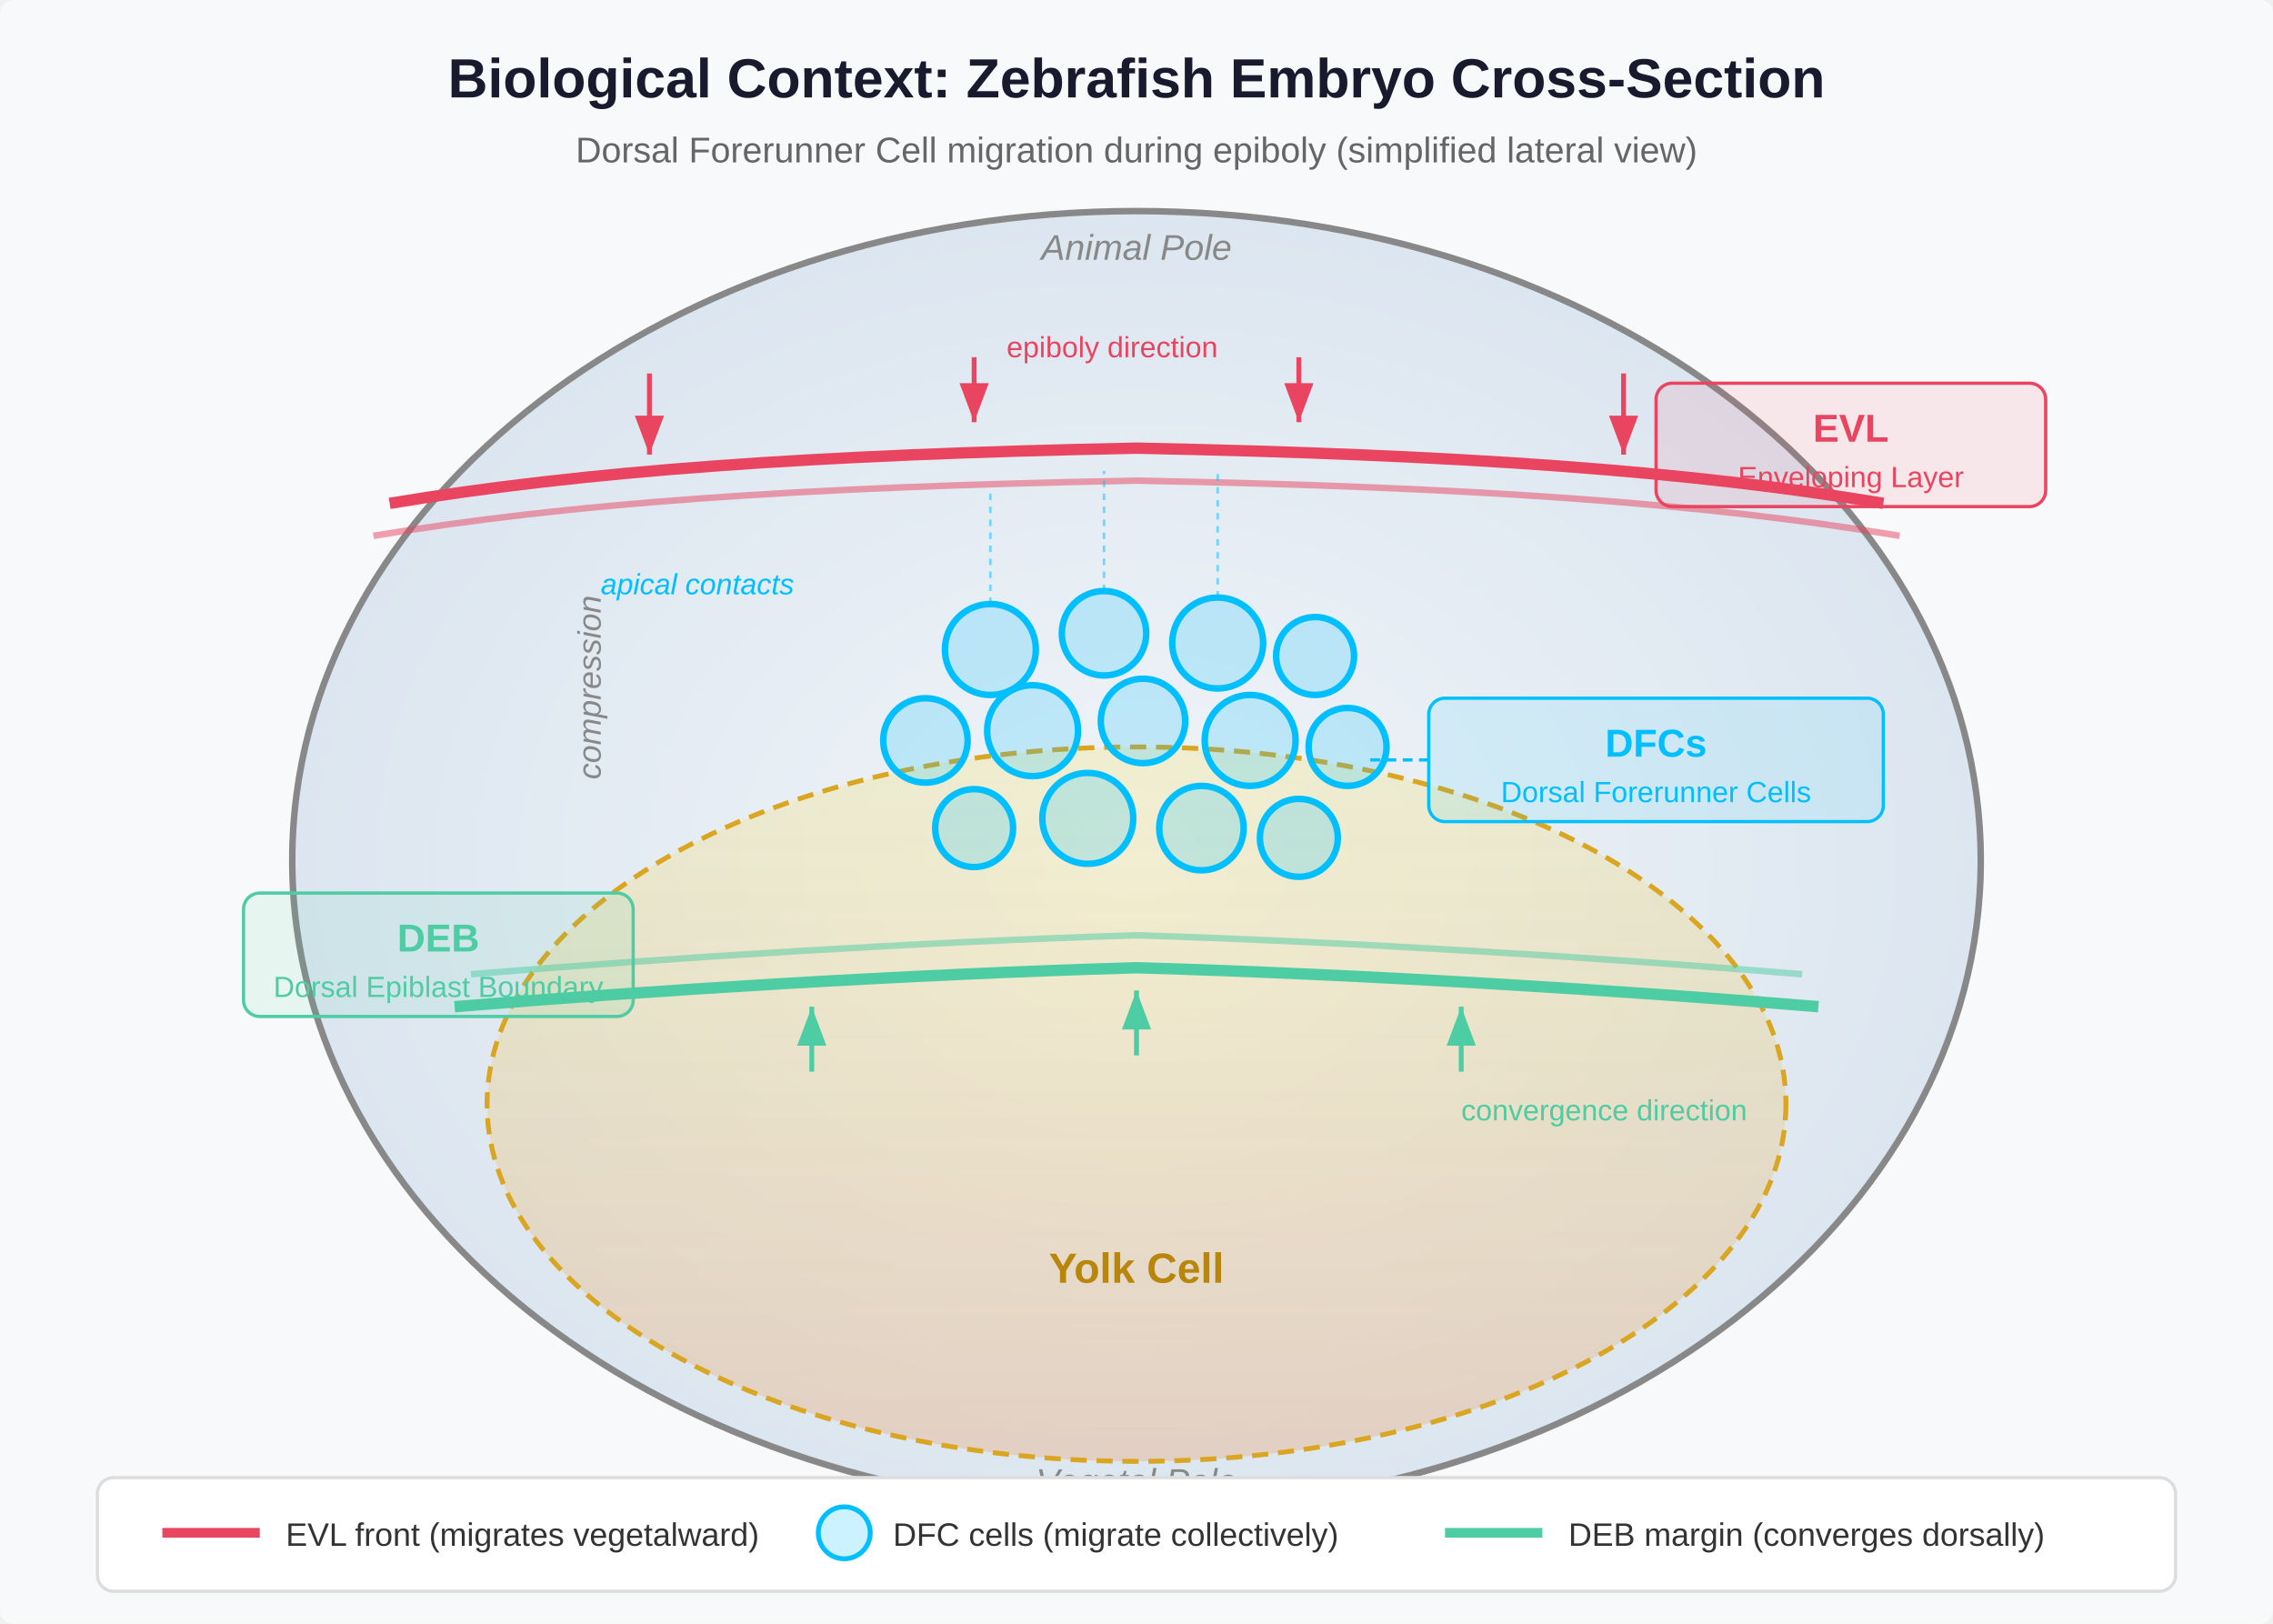
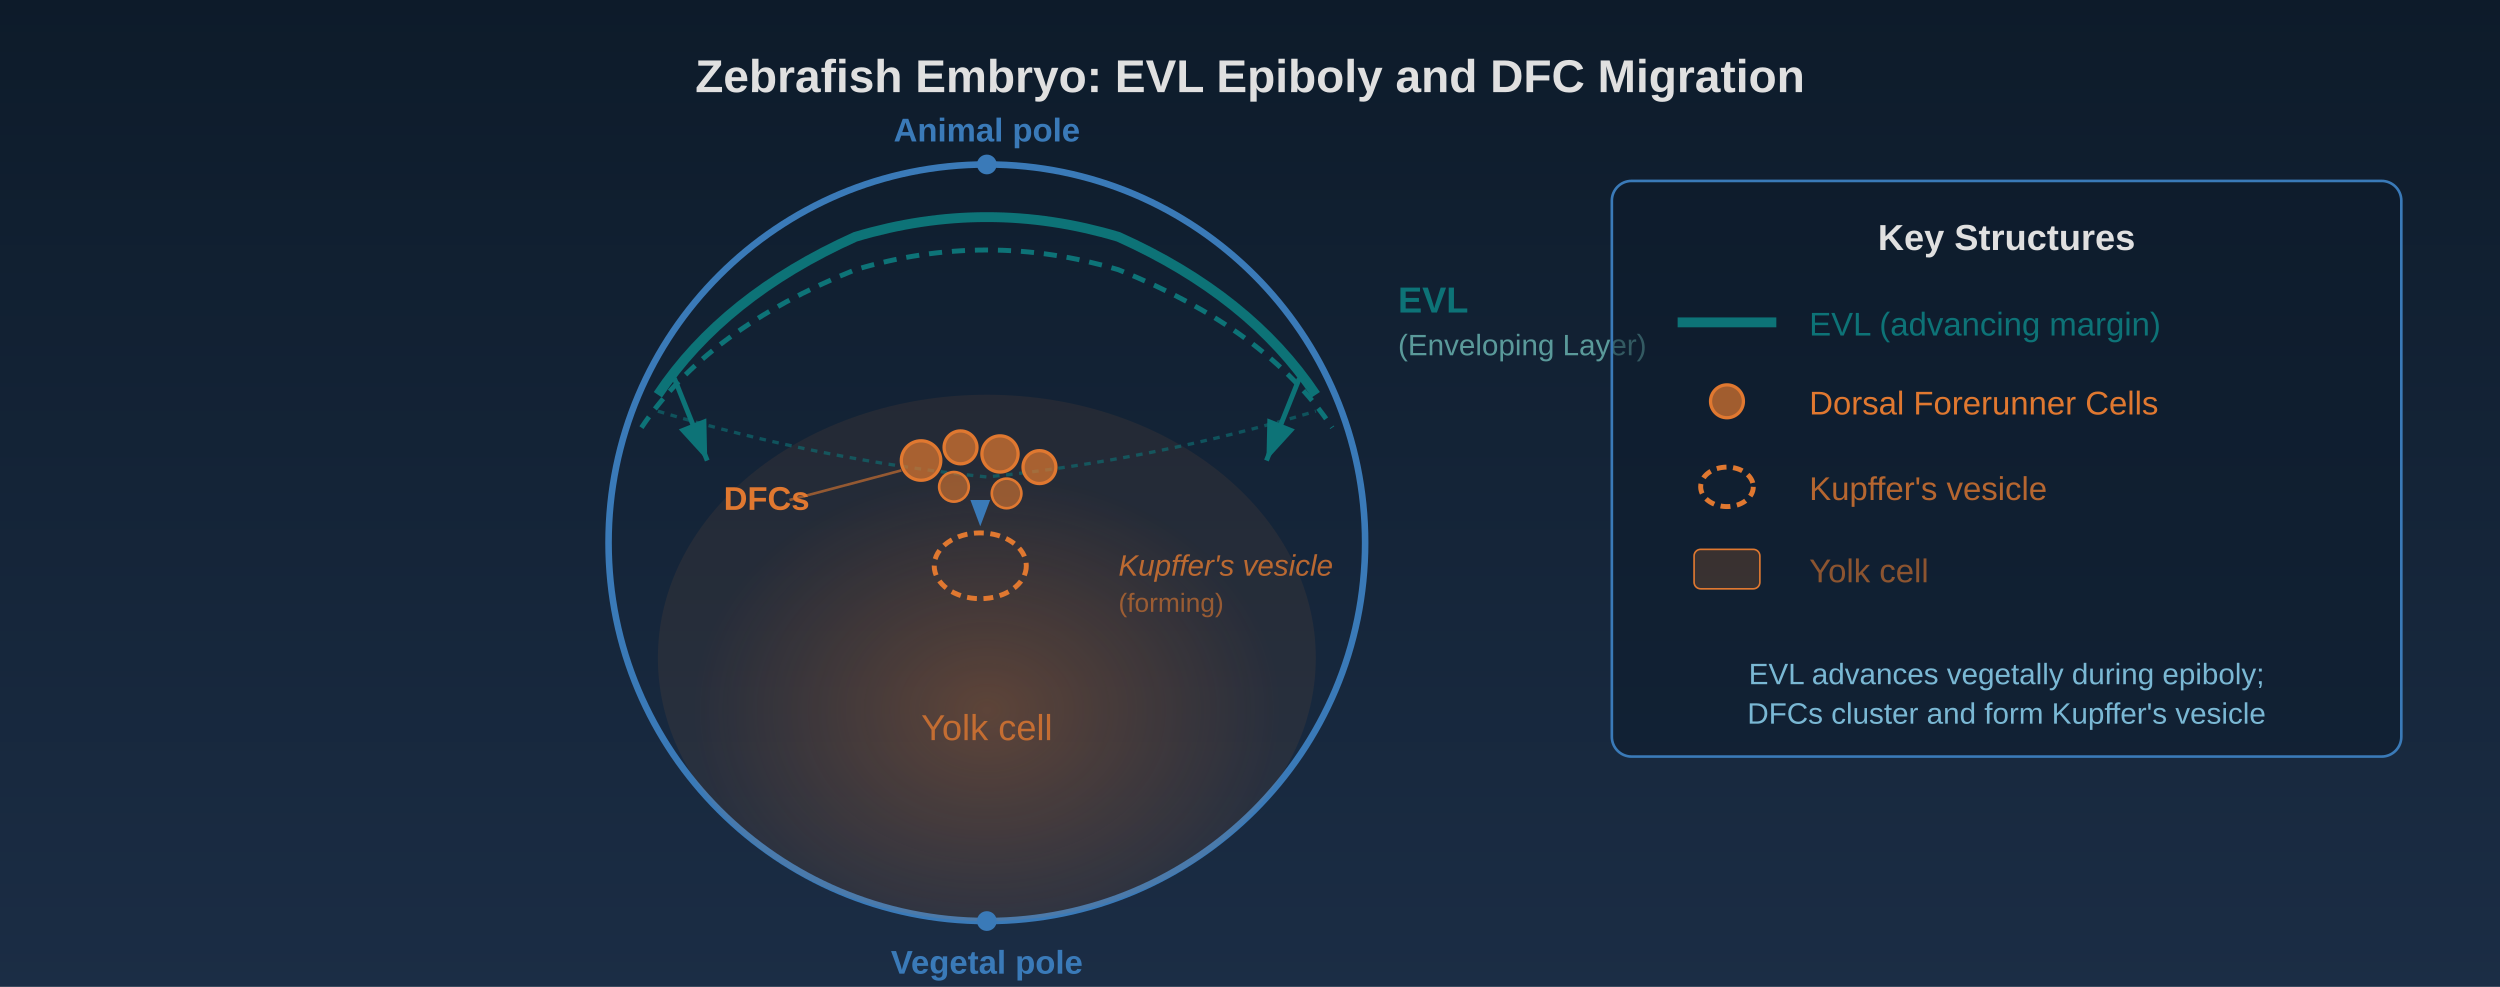
- <svg xmlns="http://www.w3.org/2000/svg" width="700" height="500" viewBox="0 0 700 500">
+ <svg xmlns="http://www.w3.org/2000/svg" width="760" height="300" viewBox="0 0 760 300">
  <defs>
-     <marker id="bioArrow" markerWidth="8" markerHeight="6" refX="8" refY="3" orient="auto">
-       <polygon points="0 0, 8 3, 0 6" fill="#e94560" />
+     <linearGradient id="bg" x1="0" y1="0" x2="0" y2="1">
+       <stop offset="0%" style="stop-color:#0d1b2a" />
+       <stop offset="100%" style="stop-color:#1b2d45" />
+     </linearGradient>
+     <radialGradient id="yolkGrad" cx="50%" cy="60%" r="45%">
+       <stop offset="0%" style="stop-color:#e07830;stop-opacity:0.35" />
+       <stop offset="100%" style="stop-color:#e07830;stop-opacity:0.08" />
+     </radialGradient>
+     <marker id="bioArr" markerWidth="8" markerHeight="6" refX="8" refY="3" orient="auto">
+       <polygon points="0 0,8 3,0 6" style="fill:#3a7ab8" />
    </marker>
-     <marker id="bioArrowGreen" markerWidth="8" markerHeight="6" refX="8" refY="3" orient="auto">
-       <polygon points="0 0, 8 3, 0 6" fill="#4ecca3" />
+     <marker id="bioArrGreen" markerWidth="8" markerHeight="6" refX="8" refY="3" orient="auto">
+       <polygon points="0 0,8 3,0 6" style="fill:#0d7377" />
    </marker>
-     <linearGradient id="yolkGrad" x1="50%" y1="0%" x2="50%" y2="100%">
-       <stop offset="0%" style="stop-color:#ffd700;stop-opacity:0.15" />
-       <stop offset="100%" style="stop-color:#f0883e;stop-opacity:0.25" />
-     </linearGradient>
-     <radialGradient id="embryoGrad" cx="50%" cy="50%" r="50%">
-       <stop offset="0%" style="stop-color:#f0f4f8" />
-       <stop offset="100%" style="stop-color:#dce6f0" />
-     </radialGradient>
-     <clipPath id="embryoClip">
-       <ellipse cx="350" cy="265" rx="260" ry="200" />
-     </clipPath>
  </defs>
-   <rect width="700" height="500" fill="#f8f9fa" rx="4" />
-   <text x="350" y="30" text-anchor="middle" fill="#1a1a2e" font-family="Arial, sans-serif" font-size="17" font-weight="bold">Biological Context: Zebrafish Embryo Cross-Section</text>
-   <text x="350" y="50" text-anchor="middle" fill="#666" font-family="Arial, sans-serif" font-size="11">Dorsal Forerunner Cell migration during epiboly (simplified lateral view)</text>
-   <ellipse cx="350" cy="265" rx="260" ry="200" fill="url(#embryoGrad)" stroke="#888" stroke-width="2" />
-   <text x="350" y="80" text-anchor="middle" fill="#888" font-family="Arial, sans-serif" font-size="11" font-style="italic">Animal Pole</text>
-   <text x="350" y="460" text-anchor="middle" fill="#888" font-family="Arial, sans-serif" font-size="11" font-style="italic">Vegetal Pole</text>
-   <ellipse cx="350" cy="340" rx="200" ry="110" fill="url(#yolkGrad)" stroke="#daa520" stroke-width="1.5" stroke-dasharray="5,3" clip-path="url(#embryoClip)" />
-   <text x="350" y="395" text-anchor="middle" fill="#b8860b" font-family="Arial, sans-serif" font-size="13" font-weight="bold">Yolk Cell</text>
-   <path d="M 120,155 C 180,145 250,140 350,138 C 450,140 520,145 580,155" fill="none" stroke="#e94560" stroke-width="3.5" />
-   <path d="M 115,165 C 175,155 245,150 350,148 C 455,150 525,155 585,165" fill="none" stroke="#e94560" stroke-width="2" stroke-opacity="0.5" />
-   <rect x="510" y="118" width="120" height="38" rx="5" fill="#e94560" fill-opacity="0.1" stroke="#e94560" stroke-width="1" />
-   <text x="570" y="136" text-anchor="middle" fill="#e94560" font-family="Arial, sans-serif" font-size="12" font-weight="bold">EVL</text>
-   <text x="570" y="150" text-anchor="middle" fill="#e94560" font-family="Arial, sans-serif" font-size="9">Enveloping Layer</text>
-   <line x1="200" y1="115" x2="200" y2="140" stroke="#e94560" stroke-width="1.5" marker-end="url(#bioArrow)" />
-   <line x1="300" y1="110" x2="300" y2="130" stroke="#e94560" stroke-width="1.5" marker-end="url(#bioArrow)" />
-   <line x1="400" y1="110" x2="400" y2="130" stroke="#e94560" stroke-width="1.5" marker-end="url(#bioArrow)" />
-   <line x1="500" y1="115" x2="500" y2="140" stroke="#e94560" stroke-width="1.5" marker-end="url(#bioArrow)" />
-   <text x="310" y="110" fill="#e94560" font-family="Arial, sans-serif" font-size="9">epiboly direction</text>
-   <circle cx="305" cy="200" r="14" fill="rgba(0,191,255,0.2)" stroke="#00bfff" stroke-width="2" />
-   <circle cx="340" cy="195" r="13" fill="rgba(0,191,255,0.2)" stroke="#00bfff" stroke-width="2" />
-   <circle cx="375" cy="198" r="14" fill="rgba(0,191,255,0.2)" stroke="#00bfff" stroke-width="2" />
-   <circle cx="405" cy="202" r="12" fill="rgba(0,191,255,0.2)" stroke="#00bfff" stroke-width="2" />
-   <circle cx="285" cy="228" r="13" fill="rgba(0,191,255,0.2)" stroke="#00bfff" stroke-width="2" />
-   <circle cx="318" cy="225" r="14" fill="rgba(0,191,255,0.2)" stroke="#00bfff" stroke-width="2" />
-   <circle cx="352" cy="222" r="13" fill="rgba(0,191,255,0.2)" stroke="#00bfff" stroke-width="2" />
-   <circle cx="385" cy="228" r="14" fill="rgba(0,191,255,0.2)" stroke="#00bfff" stroke-width="2" />
-   <circle cx="415" cy="230" r="12" fill="rgba(0,191,255,0.2)" stroke="#00bfff" stroke-width="2" />
-   <circle cx="300" cy="255" r="12" fill="rgba(0,191,255,0.2)" stroke="#00bfff" stroke-width="2" />
-   <circle cx="335" cy="252" r="14" fill="rgba(0,191,255,0.2)" stroke="#00bfff" stroke-width="2" />
-   <circle cx="370" cy="255" r="13" fill="rgba(0,191,255,0.2)" stroke="#00bfff" stroke-width="2" />
-   <circle cx="400" cy="258" r="12" fill="rgba(0,191,255,0.2)" stroke="#00bfff" stroke-width="2" />
-   <rect x="440" y="215" width="140" height="38" rx="5" fill="#00bfff" fill-opacity="0.1" stroke="#00bfff" stroke-width="1" />
-   <text x="510" y="233" text-anchor="middle" fill="#00bfff" font-family="Arial, sans-serif" font-size="12" font-weight="bold">DFCs</text>
-   <text x="510" y="247" text-anchor="middle" fill="#00bfff" font-family="Arial, sans-serif" font-size="9">Dorsal Forerunner Cells</text>
-   <line x1="440" y1="234" x2="420" y2="234" stroke="#00bfff" stroke-width="1" stroke-dasharray="3,2" />
-   <line x1="305" y1="186" x2="305" y2="150" stroke="#00bfff" stroke-width="0.8" stroke-dasharray="2,2" stroke-opacity="0.5" />
-   <line x1="340" y1="182" x2="340" y2="145" stroke="#00bfff" stroke-width="0.8" stroke-dasharray="2,2" stroke-opacity="0.5" />
-   <line x1="375" y1="184" x2="375" y2="145" stroke="#00bfff" stroke-width="0.8" stroke-dasharray="2,2" stroke-opacity="0.5" />
-   <text x="185" y="183" fill="#00bfff" font-family="Arial, sans-serif" font-size="9" font-style="italic">apical contacts</text>
-   <path d="M 140,310 C 200,305 280,300 350,298 C 420,300 500,305 560,310" fill="none" stroke="#4ecca3" stroke-width="3.5" />
-   <path d="M 145,300 C 205,295 285,290 350,288 C 415,290 495,295 555,300" fill="none" stroke="#4ecca3" stroke-width="2" stroke-opacity="0.5" />
-   <rect x="75" y="275" width="120" height="38" rx="5" fill="#4ecca3" fill-opacity="0.1" stroke="#4ecca3" stroke-width="1" />
-   <text x="135" y="293" text-anchor="middle" fill="#4ecca3" font-family="Arial, sans-serif" font-size="12" font-weight="bold">DEB</text>
-   <text x="135" y="307" text-anchor="middle" fill="#4ecca3" font-family="Arial, sans-serif" font-size="9">Dorsal Epiblast Boundary</text>
-   <line x1="250" y1="330" x2="250" y2="310" stroke="#4ecca3" stroke-width="1.5" marker-end="url(#bioArrowGreen)" />
-   <line x1="350" y1="325" x2="350" y2="305" stroke="#4ecca3" stroke-width="1.5" marker-end="url(#bioArrowGreen)" />
-   <line x1="450" y1="330" x2="450" y2="310" stroke="#4ecca3" stroke-width="1.5" marker-end="url(#bioArrowGreen)" />
-   <text x="450" y="345" fill="#4ecca3" font-family="Arial, sans-serif" font-size="9">convergence direction</text>
-   <text x="185" y="240" fill="#888" font-family="Arial, sans-serif" font-size="10" font-style="italic" transform="rotate(-90, 185, 240)">compression</text>
-   <rect x="30" y="455" width="640" height="35" rx="5" fill="#fff" stroke="#ddd" stroke-width="1" />
-   <line x1="50" y1="472" x2="80" y2="472" stroke="#e94560" stroke-width="3" />
-   <text x="88" y="476" fill="#333" font-family="Arial, sans-serif" font-size="10">EVL front (migrates vegetalward)</text>
-   <circle cx="260" cy="472" r="8" fill="rgba(0,191,255,0.2)" stroke="#00bfff" stroke-width="1.5" />
-   <text x="275" y="476" fill="#333" font-family="Arial, sans-serif" font-size="10">DFC cells (migrate collectively)</text>
-   <line x1="445" y1="472" x2="475" y2="472" stroke="#4ecca3" stroke-width="3" />
-   <text x="483" y="476" fill="#333" font-family="Arial, sans-serif" font-size="10">DEB margin (converges dorsally)</text>
+   <rect width="760" height="300" style="fill:url(#bg)" />
+   <text x="380" y="28" style="font-family:Arial,sans-serif;font-size:14px;fill:#e0e0e0;text-anchor:middle;font-weight:bold">Zebrafish Embryo: EVL Epiboly and DFC Migration</text>
+   <circle cx="300" cy="165" r="115" style="fill:none;stroke:#3a7ab8;stroke-width:2" />
+   <ellipse cx="300" cy="200" rx="100" ry="80" style="fill:url(#yolkGrad);stroke:none" />
+   <text x="300" y="225" style="font-family:Arial,sans-serif;font-size:11px;fill:#e07830;text-anchor:middle;fill-opacity:0.8">Yolk cell</text>
+   <circle cx="300" cy="50" r="3" style="fill:#3a7ab8" />
+   <text x="300" y="43" style="font-family:Arial,sans-serif;font-size:10px;fill:#3a7ab8;text-anchor:middle;font-weight:bold">Animal pole</text>
+   <circle cx="300" cy="280" r="3" style="fill:#3a7ab8" />
+   <text x="300" y="296" style="font-family:Arial,sans-serif;font-size:10px;fill:#3a7ab8;text-anchor:middle;font-weight:bold">Vegetal pole</text>
+   <path d="M 200 120 Q 220 90 260 72 Q 300 60 340 72 Q 380 90 400 120" style="fill:none;stroke:#0d7377;stroke-width:3" />
+   <path d="M 195 130 Q 215 100 260 82 Q 300 70 340 82 Q 385 100 405 130" style="fill:none;stroke:#0d7377;stroke-width:1.5;stroke-dasharray:4,3" />
+   <line x1="205" y1="115" x2="215" y2="140" style="stroke:#0d7377;stroke-width:1.5;marker-end:url(#bioArrGreen)" />
+   <line x1="395" y1="115" x2="385" y2="140" style="stroke:#0d7377;stroke-width:1.5;marker-end:url(#bioArrGreen)" />
+   <text x="425" y="95" style="font-family:Arial,sans-serif;font-size:11px;fill:#0d7377;font-weight:bold">EVL</text>
+   <text x="425" y="108" style="font-family:Arial,sans-serif;font-size:9px;fill:#5a9a9a">(Enveloping Layer)</text>
+   <path d="M 200 125 Q 250 140 300 145 Q 350 140 400 125" style="fill:none;stroke:#0d7377;stroke-width:1;stroke-dasharray:2,2;stroke-opacity:0.6" />
+   <circle cx="280" cy="140" r="6" style="fill:#e07830;fill-opacity:0.7;stroke:#e07830;stroke-width:1" />
+   <circle cx="292" cy="136" r="5" style="fill:#e07830;fill-opacity:0.7;stroke:#e07830;stroke-width:1" />
+   <circle cx="304" cy="138" r="5.5" style="fill:#e07830;fill-opacity:0.7;stroke:#e07830;stroke-width:1" />
+   <circle cx="316" cy="142" r="5" style="fill:#e07830;fill-opacity:0.7;stroke:#e07830;stroke-width:1" />
+   <circle cx="290" cy="148" r="4.5" style="fill:#e07830;fill-opacity:0.6;stroke:#e07830;stroke-width:0.8" />
+   <circle cx="306" cy="150" r="4.5" style="fill:#e07830;fill-opacity:0.6;stroke:#e07830;stroke-width:0.8" />
+   <text x="220" y="155" style="font-family:Arial,sans-serif;font-size:10px;fill:#e07830;font-weight:bold">DFCs</text>
+   <line x1="240" y1="152" x2="274" y2="143" style="stroke:#e07830;stroke-width:0.8;stroke-opacity:0.6" />
+   <ellipse cx="298" cy="172" rx="14" ry="10" style="fill:none;stroke:#e07830;stroke-width:1.5;stroke-dasharray:3,2" />
+   <text x="340" y="175" style="font-family:Arial,sans-serif;font-size:9px;fill:#e07830;fill-opacity:0.8;font-style:italic">Kupffer's vesicle</text>
+   <text x="340" y="186" style="font-family:Arial,sans-serif;font-size:8px;fill:#e07830;fill-opacity:0.6">(forming)</text>
+   <line x1="298" y1="155" x2="298" y2="160" style="stroke:#e07830;stroke-width:1;marker-end:url(#bioArr);stroke-opacity:0" />
+   <rect x="490" y="55" width="240" height="175" rx="6" style="fill:#0d1b2a;fill-opacity:0.5;stroke:#3a7ab8;stroke-width:0.8" />
+   <text x="610" y="76" style="font-family:Arial,sans-serif;font-size:11px;fill:#e0e0e0;text-anchor:middle;font-weight:bold">Key Structures</text>
+   <line x1="510" y1="98" x2="540" y2="98" style="stroke:#0d7377;stroke-width:3" />
+   <text x="550" y="102" style="font-family:Arial,sans-serif;font-size:10px;fill:#0d7377">EVL (advancing margin)</text>
+   <circle cx="525" cy="122" r="5" style="fill:#e07830;fill-opacity:0.7;stroke:#e07830;stroke-width:1" />
+   <text x="550" y="126" style="font-family:Arial,sans-serif;font-size:10px;fill:#e07830">Dorsal Forerunner Cells</text>
+   <ellipse cx="525" cy="148" rx="8" ry="6" style="fill:none;stroke:#e07830;stroke-width:1.5;stroke-dasharray:3,2" />
+   <text x="550" y="152" style="font-family:Arial,sans-serif;font-size:10px;fill:#e07830;fill-opacity:0.8">Kupffer's vesicle</text>
+   <rect x="515" y="167" width="20" height="12" rx="2" style="fill:#e07830;fill-opacity:0.2;stroke:#e07830;stroke-width:0.5" />
+   <text x="550" y="177" style="font-family:Arial,sans-serif;font-size:10px;fill:#e07830;fill-opacity:0.6">Yolk cell</text>
+   <text x="610" y="208" style="font-family:Arial,sans-serif;font-size:9px;fill:#7ab8d4;text-anchor:middle">EVL advances vegetally during epiboly;</text>
+   <text x="610" y="220" style="font-family:Arial,sans-serif;font-size:9px;fill:#7ab8d4;text-anchor:middle">DFCs cluster and form Kupffer's vesicle</text>
</svg>
